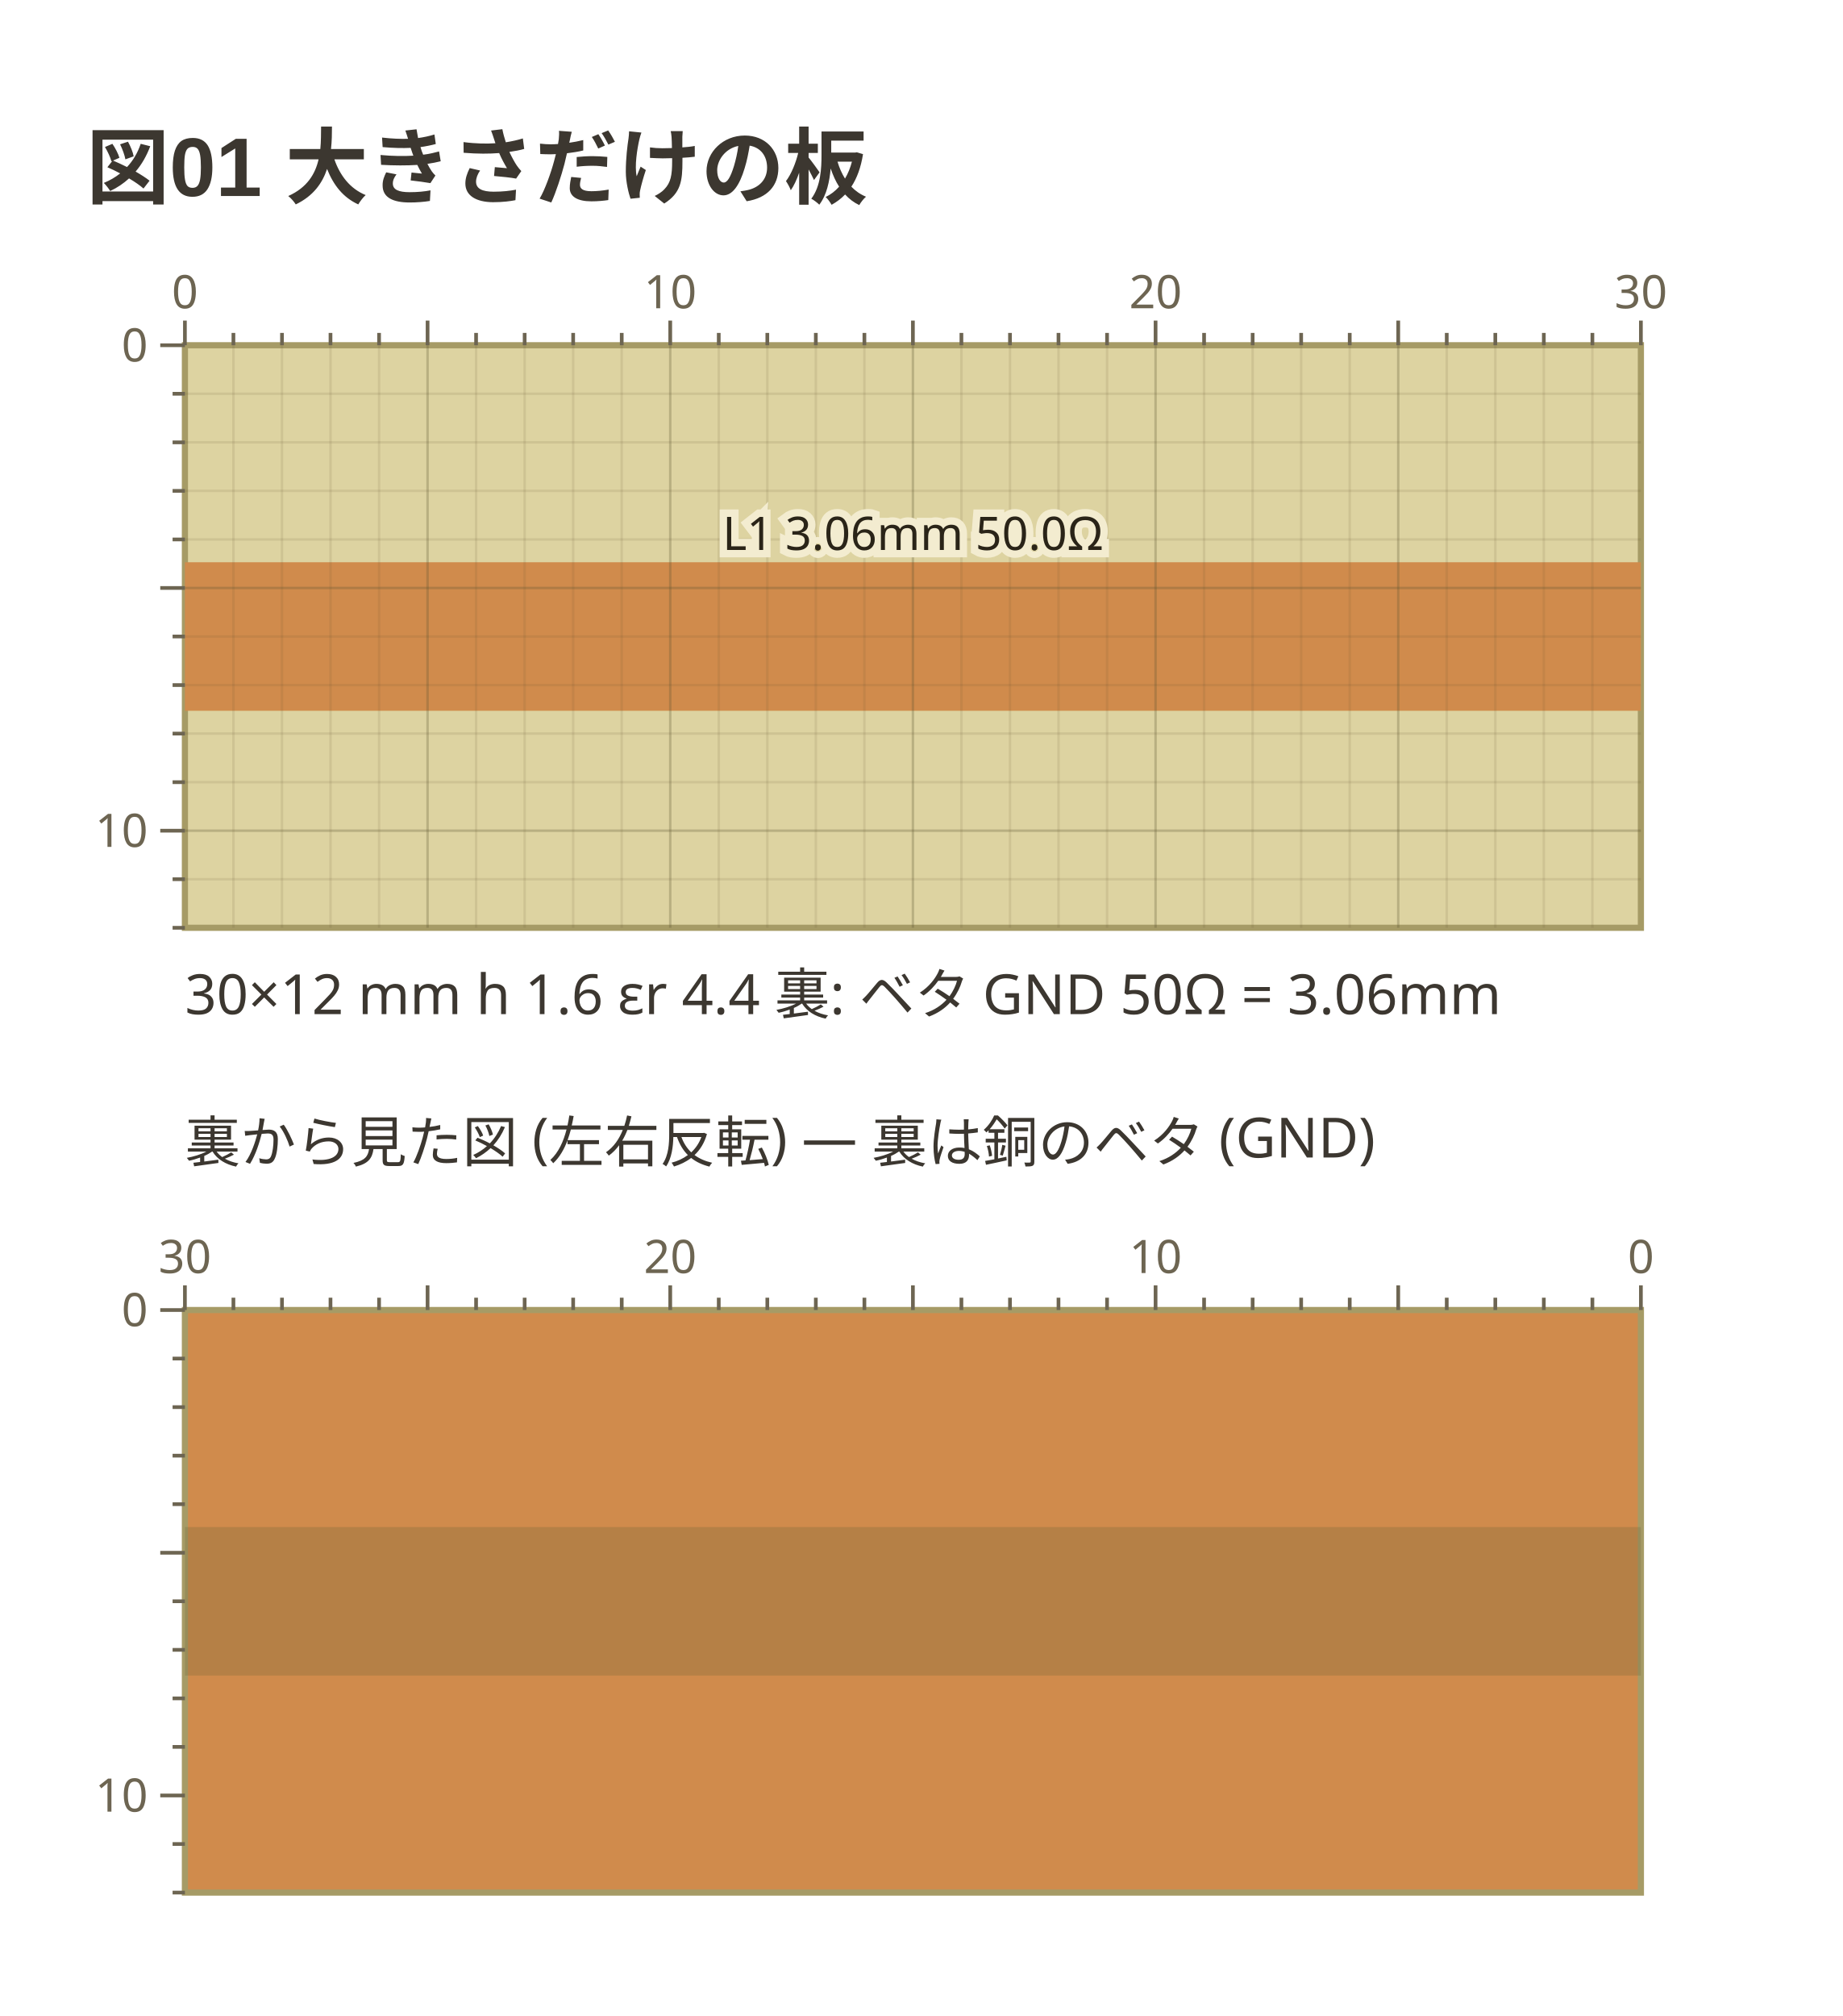
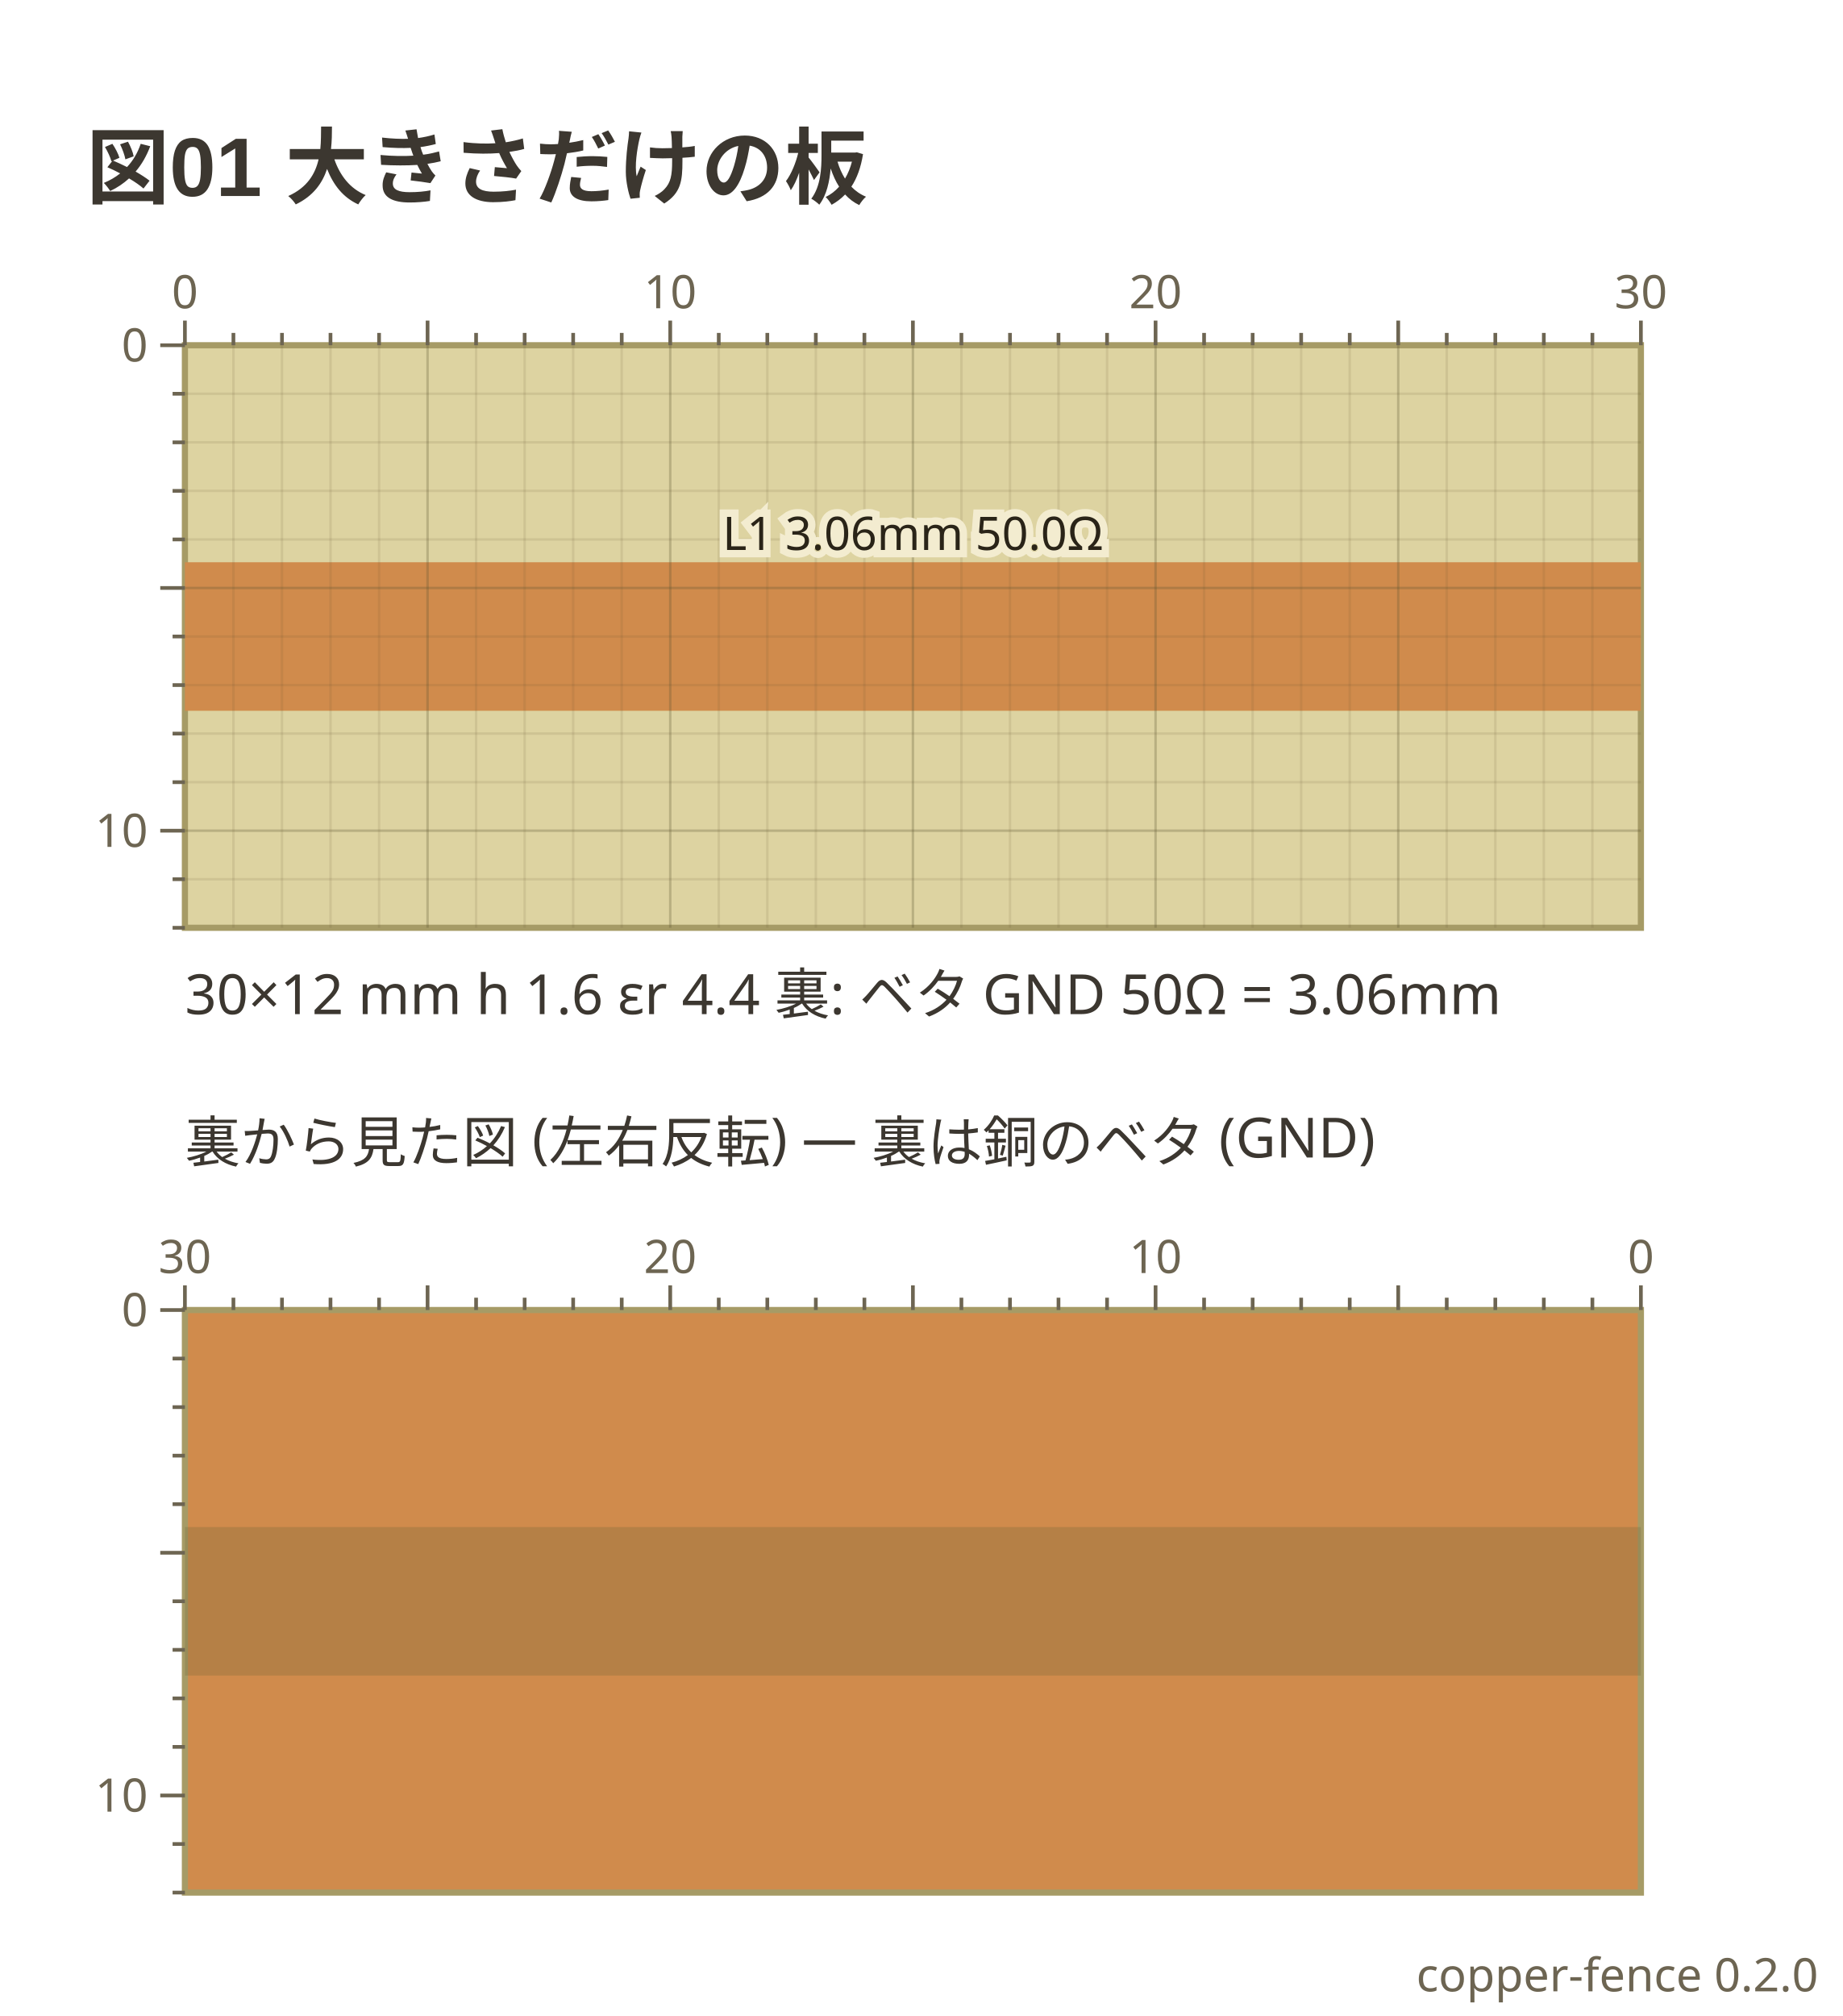
<svg xmlns="http://www.w3.org/2000/svg" viewBox="0 0 299 327" width="299" height="327" data-copper-fence="0.2.0" role="img">
  <text x="14" y="32" text-anchor="start" font-family="'Segoe UI', 'Helvetica Neue', Arial, 'Noto Sans', 'Hiragino Sans', 'Yu Gothic UI', 'Noto Sans CJK JP', sans-serif" fill="#3c3730" font-size="13.5" font-weight="600">図01 大きさだけの板</text>
  <rect x="30" y="56" width="236.22" height="94.49" fill="#ddd3a1" stroke="#a69b66" stroke-width="1" />
  <g data-net="L1" fill="#d08b4c">
    <rect x="30" y="91.2" width="236.22" height="24.09" />
  </g>
  <g stroke="#5c5230" stroke-width="0.4">
    <line x1="37.87" y1="56" x2="37.87" y2="150.49" stroke-opacity="0.12" />
    <line x1="45.75" y1="56" x2="45.75" y2="150.49" stroke-opacity="0.12" />
    <line x1="53.62" y1="56" x2="53.62" y2="150.49" stroke-opacity="0.12" />
    <line x1="61.5" y1="56" x2="61.5" y2="150.49" stroke-opacity="0.12" />
    <line x1="69.37" y1="56" x2="69.37" y2="150.49" stroke-opacity="0.28" />
    <line x1="77.24" y1="56" x2="77.24" y2="150.49" stroke-opacity="0.12" />
    <line x1="85.12" y1="56" x2="85.12" y2="150.49" stroke-opacity="0.12" />
    <line x1="92.99" y1="56" x2="92.99" y2="150.49" stroke-opacity="0.12" />
    <line x1="100.87" y1="56" x2="100.87" y2="150.49" stroke-opacity="0.12" />
    <line x1="108.74" y1="56" x2="108.74" y2="150.49" stroke-opacity="0.28" />
    <line x1="116.61" y1="56" x2="116.61" y2="150.49" stroke-opacity="0.12" />
    <line x1="124.49" y1="56" x2="124.49" y2="150.49" stroke-opacity="0.12" />
    <line x1="132.36" y1="56" x2="132.36" y2="150.49" stroke-opacity="0.12" />
    <line x1="140.24" y1="56" x2="140.24" y2="150.49" stroke-opacity="0.12" />
    <line x1="148.11" y1="56" x2="148.11" y2="150.49" stroke-opacity="0.28" />
    <line x1="155.98" y1="56" x2="155.98" y2="150.49" stroke-opacity="0.12" />
    <line x1="163.86" y1="56" x2="163.86" y2="150.49" stroke-opacity="0.12" />
    <line x1="171.73" y1="56" x2="171.73" y2="150.49" stroke-opacity="0.12" />
    <line x1="179.61" y1="56" x2="179.61" y2="150.49" stroke-opacity="0.12" />
    <line x1="187.48" y1="56" x2="187.48" y2="150.49" stroke-opacity="0.28" />
    <line x1="195.35" y1="56" x2="195.35" y2="150.49" stroke-opacity="0.12" />
    <line x1="203.23" y1="56" x2="203.23" y2="150.49" stroke-opacity="0.12" />
    <line x1="211.1" y1="56" x2="211.1" y2="150.49" stroke-opacity="0.12" />
    <line x1="218.98" y1="56" x2="218.98" y2="150.49" stroke-opacity="0.12" />
    <line x1="226.85" y1="56" x2="226.85" y2="150.49" stroke-opacity="0.28" />
    <line x1="234.72" y1="56" x2="234.72" y2="150.49" stroke-opacity="0.12" />
    <line x1="242.6" y1="56" x2="242.6" y2="150.49" stroke-opacity="0.12" />
    <line x1="250.47" y1="56" x2="250.47" y2="150.49" stroke-opacity="0.12" />
    <line x1="258.35" y1="56" x2="258.35" y2="150.49" stroke-opacity="0.12" />
    <line x1="30" y1="63.87" x2="266.22" y2="63.87" stroke-opacity="0.12" />
    <line x1="30" y1="71.75" x2="266.22" y2="71.75" stroke-opacity="0.12" />
    <line x1="30" y1="79.62" x2="266.22" y2="79.62" stroke-opacity="0.12" />
    <line x1="30" y1="87.5" x2="266.22" y2="87.5" stroke-opacity="0.12" />
    <line x1="30" y1="95.37" x2="266.22" y2="95.37" stroke-opacity="0.28" />
    <line x1="30" y1="103.24" x2="266.22" y2="103.24" stroke-opacity="0.12" />
    <line x1="30" y1="111.12" x2="266.22" y2="111.12" stroke-opacity="0.12" />
    <line x1="30" y1="118.99" x2="266.22" y2="118.99" stroke-opacity="0.12" />
    <line x1="30" y1="126.87" x2="266.22" y2="126.87" stroke-opacity="0.12" />
    <line x1="30" y1="134.74" x2="266.22" y2="134.74" stroke-opacity="0.28" />
    <line x1="30" y1="142.61" x2="266.22" y2="142.61" stroke-opacity="0.12" />
  </g>
  <text x="148.11" y="89.2" text-anchor="middle" font-family="ui-sans-serif, system-ui, sans-serif" stroke="#f3ecd0" stroke-width="2.4" paint-order="stroke" fill="#2a2418" font-size="7.5">L1 3.06mm 50.0Ω</text>
  <g stroke="#6d6552" stroke-width="0.6">
    <line x1="30" y1="52" x2="30" y2="56" />
    <text x="30" y="50" text-anchor="middle" font-family="ui-sans-serif, system-ui, sans-serif" fill="#6d6552" font-size="7.5" stroke="none">0</text>
    <line x1="37.87" y1="54" x2="37.87" y2="56" />
    <line x1="45.75" y1="54" x2="45.75" y2="56" />
    <line x1="53.62" y1="54" x2="53.62" y2="56" />
    <line x1="61.5" y1="54" x2="61.5" y2="56" />
    <line x1="69.37" y1="52" x2="69.37" y2="56" />
    <line x1="77.24" y1="54" x2="77.24" y2="56" />
    <line x1="85.12" y1="54" x2="85.12" y2="56" />
    <line x1="92.99" y1="54" x2="92.99" y2="56" />
    <line x1="100.87" y1="54" x2="100.87" y2="56" />
    <line x1="108.74" y1="52" x2="108.74" y2="56" />
    <text x="108.74" y="50" text-anchor="middle" font-family="ui-sans-serif, system-ui, sans-serif" fill="#6d6552" font-size="7.5" stroke="none">10</text>
    <line x1="116.61" y1="54" x2="116.61" y2="56" />
    <line x1="124.49" y1="54" x2="124.49" y2="56" />
    <line x1="132.36" y1="54" x2="132.36" y2="56" />
    <line x1="140.24" y1="54" x2="140.24" y2="56" />
    <line x1="148.11" y1="52" x2="148.11" y2="56" />
    <line x1="155.98" y1="54" x2="155.98" y2="56" />
    <line x1="163.86" y1="54" x2="163.86" y2="56" />
    <line x1="171.73" y1="54" x2="171.73" y2="56" />
    <line x1="179.61" y1="54" x2="179.61" y2="56" />
    <line x1="187.48" y1="52" x2="187.48" y2="56" />
    <text x="187.48" y="50" text-anchor="middle" font-family="ui-sans-serif, system-ui, sans-serif" fill="#6d6552" font-size="7.5" stroke="none">20</text>
    <line x1="195.35" y1="54" x2="195.35" y2="56" />
    <line x1="203.23" y1="54" x2="203.23" y2="56" />
    <line x1="211.1" y1="54" x2="211.1" y2="56" />
    <line x1="218.98" y1="54" x2="218.98" y2="56" />
    <line x1="226.85" y1="52" x2="226.85" y2="56" />
    <line x1="234.72" y1="54" x2="234.72" y2="56" />
    <line x1="242.6" y1="54" x2="242.6" y2="56" />
    <line x1="250.47" y1="54" x2="250.47" y2="56" />
    <line x1="258.35" y1="54" x2="258.35" y2="56" />
    <line x1="266.22" y1="52" x2="266.22" y2="56" />
    <text x="266.22" y="50" text-anchor="middle" font-family="ui-sans-serif, system-ui, sans-serif" fill="#6d6552" font-size="7.5" stroke="none">30</text>
    <line x1="26" y1="56" x2="30" y2="56" />
    <text x="24" y="58.63" text-anchor="end" font-family="ui-sans-serif, system-ui, sans-serif" fill="#6d6552" font-size="7.5" stroke="none">0</text>
    <line x1="28" y1="63.87" x2="30" y2="63.87" />
    <line x1="28" y1="71.75" x2="30" y2="71.75" />
    <line x1="28" y1="79.62" x2="30" y2="79.62" />
    <line x1="28" y1="87.5" x2="30" y2="87.5" />
    <line x1="26" y1="95.37" x2="30" y2="95.37" />
    <line x1="28" y1="103.24" x2="30" y2="103.24" />
    <line x1="28" y1="111.12" x2="30" y2="111.12" />
    <line x1="28" y1="118.99" x2="30" y2="118.99" />
    <line x1="28" y1="126.87" x2="30" y2="126.87" />
    <line x1="26" y1="134.74" x2="30" y2="134.74" />
    <text x="24" y="137.37" text-anchor="end" font-family="ui-sans-serif, system-ui, sans-serif" fill="#6d6552" font-size="7.5" stroke="none">10</text>
    <line x1="28" y1="142.61" x2="30" y2="142.61" />
    <line x1="28" y1="150.49" x2="30" y2="150.49" />
  </g>
  <text x="30" y="164.49" text-anchor="start" font-family="ui-sans-serif, system-ui, sans-serif" fill="#3c3730" font-size="9">30×12 mm  h 1.6  εr 4.4  裏: ベタ GND   50Ω = 3.06mm</text>
  <text x="30" y="188.49" text-anchor="start" font-family="ui-sans-serif, system-ui, sans-serif" fill="#3c3730" font-size="9">裏から見た図 (左右反転) — 裏は銅のベタ (GND)</text>
  <rect x="30" y="212.49" width="236.22" height="94.49" fill="#d08b4c" stroke="#a69b66" stroke-width="1" />
  <g opacity="0.28" fill="#6f6436">
    <rect x="30" y="247.69" width="236.22" height="24.09" />
  </g>
  <g stroke="#6d6552" stroke-width="0.6">
    <line x1="266.22" y1="208.49" x2="266.22" y2="212.49" />
    <text x="266.22" y="206.49" text-anchor="middle" font-family="ui-sans-serif, system-ui, sans-serif" fill="#6d6552" font-size="7.5" stroke="none">0</text>
    <line x1="258.35" y1="210.49" x2="258.35" y2="212.49" />
    <line x1="250.47" y1="210.49" x2="250.47" y2="212.49" />
    <line x1="242.6" y1="210.49" x2="242.6" y2="212.49" />
    <line x1="234.72" y1="210.49" x2="234.72" y2="212.49" />
    <line x1="226.85" y1="208.49" x2="226.85" y2="212.49" />
    <line x1="218.98" y1="210.49" x2="218.98" y2="212.49" />
    <line x1="211.1" y1="210.49" x2="211.1" y2="212.49" />
    <line x1="203.23" y1="210.49" x2="203.23" y2="212.49" />
    <line x1="195.35" y1="210.49" x2="195.35" y2="212.49" />
    <line x1="187.48" y1="208.49" x2="187.48" y2="212.49" />
    <text x="187.48" y="206.49" text-anchor="middle" font-family="ui-sans-serif, system-ui, sans-serif" fill="#6d6552" font-size="7.5" stroke="none">10</text>
    <line x1="179.61" y1="210.49" x2="179.61" y2="212.49" />
    <line x1="171.73" y1="210.49" x2="171.73" y2="212.49" />
    <line x1="163.86" y1="210.49" x2="163.86" y2="212.49" />
    <line x1="155.98" y1="210.49" x2="155.98" y2="212.49" />
    <line x1="148.11" y1="208.49" x2="148.11" y2="212.49" />
    <line x1="140.24" y1="210.49" x2="140.24" y2="212.49" />
    <line x1="132.36" y1="210.49" x2="132.36" y2="212.49" />
    <line x1="124.49" y1="210.49" x2="124.49" y2="212.49" />
    <line x1="116.61" y1="210.49" x2="116.61" y2="212.49" />
    <line x1="108.74" y1="208.49" x2="108.74" y2="212.49" />
    <text x="108.74" y="206.49" text-anchor="middle" font-family="ui-sans-serif, system-ui, sans-serif" fill="#6d6552" font-size="7.5" stroke="none">20</text>
    <line x1="100.87" y1="210.49" x2="100.87" y2="212.49" />
    <line x1="92.99" y1="210.49" x2="92.99" y2="212.49" />
    <line x1="85.12" y1="210.49" x2="85.12" y2="212.49" />
    <line x1="77.24" y1="210.49" x2="77.24" y2="212.49" />
    <line x1="69.37" y1="208.49" x2="69.37" y2="212.49" />
    <line x1="61.5" y1="210.49" x2="61.5" y2="212.49" />
    <line x1="53.62" y1="210.49" x2="53.62" y2="212.49" />
    <line x1="45.75" y1="210.49" x2="45.75" y2="212.49" />
    <line x1="37.87" y1="210.49" x2="37.87" y2="212.49" />
    <line x1="30" y1="208.49" x2="30" y2="212.49" />
    <text x="30" y="206.49" text-anchor="middle" font-family="ui-sans-serif, system-ui, sans-serif" fill="#6d6552" font-size="7.5" stroke="none">30</text>
    <line x1="26" y1="212.49" x2="30" y2="212.49" />
    <text x="24" y="215.11" text-anchor="end" font-family="ui-sans-serif, system-ui, sans-serif" fill="#6d6552" font-size="7.5" stroke="none">0</text>
    <line x1="28" y1="220.36" x2="30" y2="220.36" />
    <line x1="28" y1="228.24" x2="30" y2="228.24" />
    <line x1="28" y1="236.11" x2="30" y2="236.11" />
    <line x1="28" y1="243.98" x2="30" y2="243.98" />
    <line x1="26" y1="251.86" x2="30" y2="251.86" />
    <line x1="28" y1="259.73" x2="30" y2="259.73" />
    <line x1="28" y1="267.61" x2="30" y2="267.61" />
    <line x1="28" y1="275.48" x2="30" y2="275.48" />
    <line x1="28" y1="283.35" x2="30" y2="283.35" />
    <line x1="26" y1="291.23" x2="30" y2="291.23" />
    <text x="24" y="293.85" text-anchor="end" font-family="ui-sans-serif, system-ui, sans-serif" fill="#6d6552" font-size="7.5" stroke="none">10</text>
    <line x1="28" y1="299.1" x2="30" y2="299.1" />
    <line x1="28" y1="306.98" x2="30" y2="306.98" />
  </g>
+   <text x="295" y="323" text-anchor="end" font-family="ui-sans-serif, system-ui, sans-serif" fill="#6d6552" font-size="7.5">copper-fence 0.2.0</text>
</svg>
